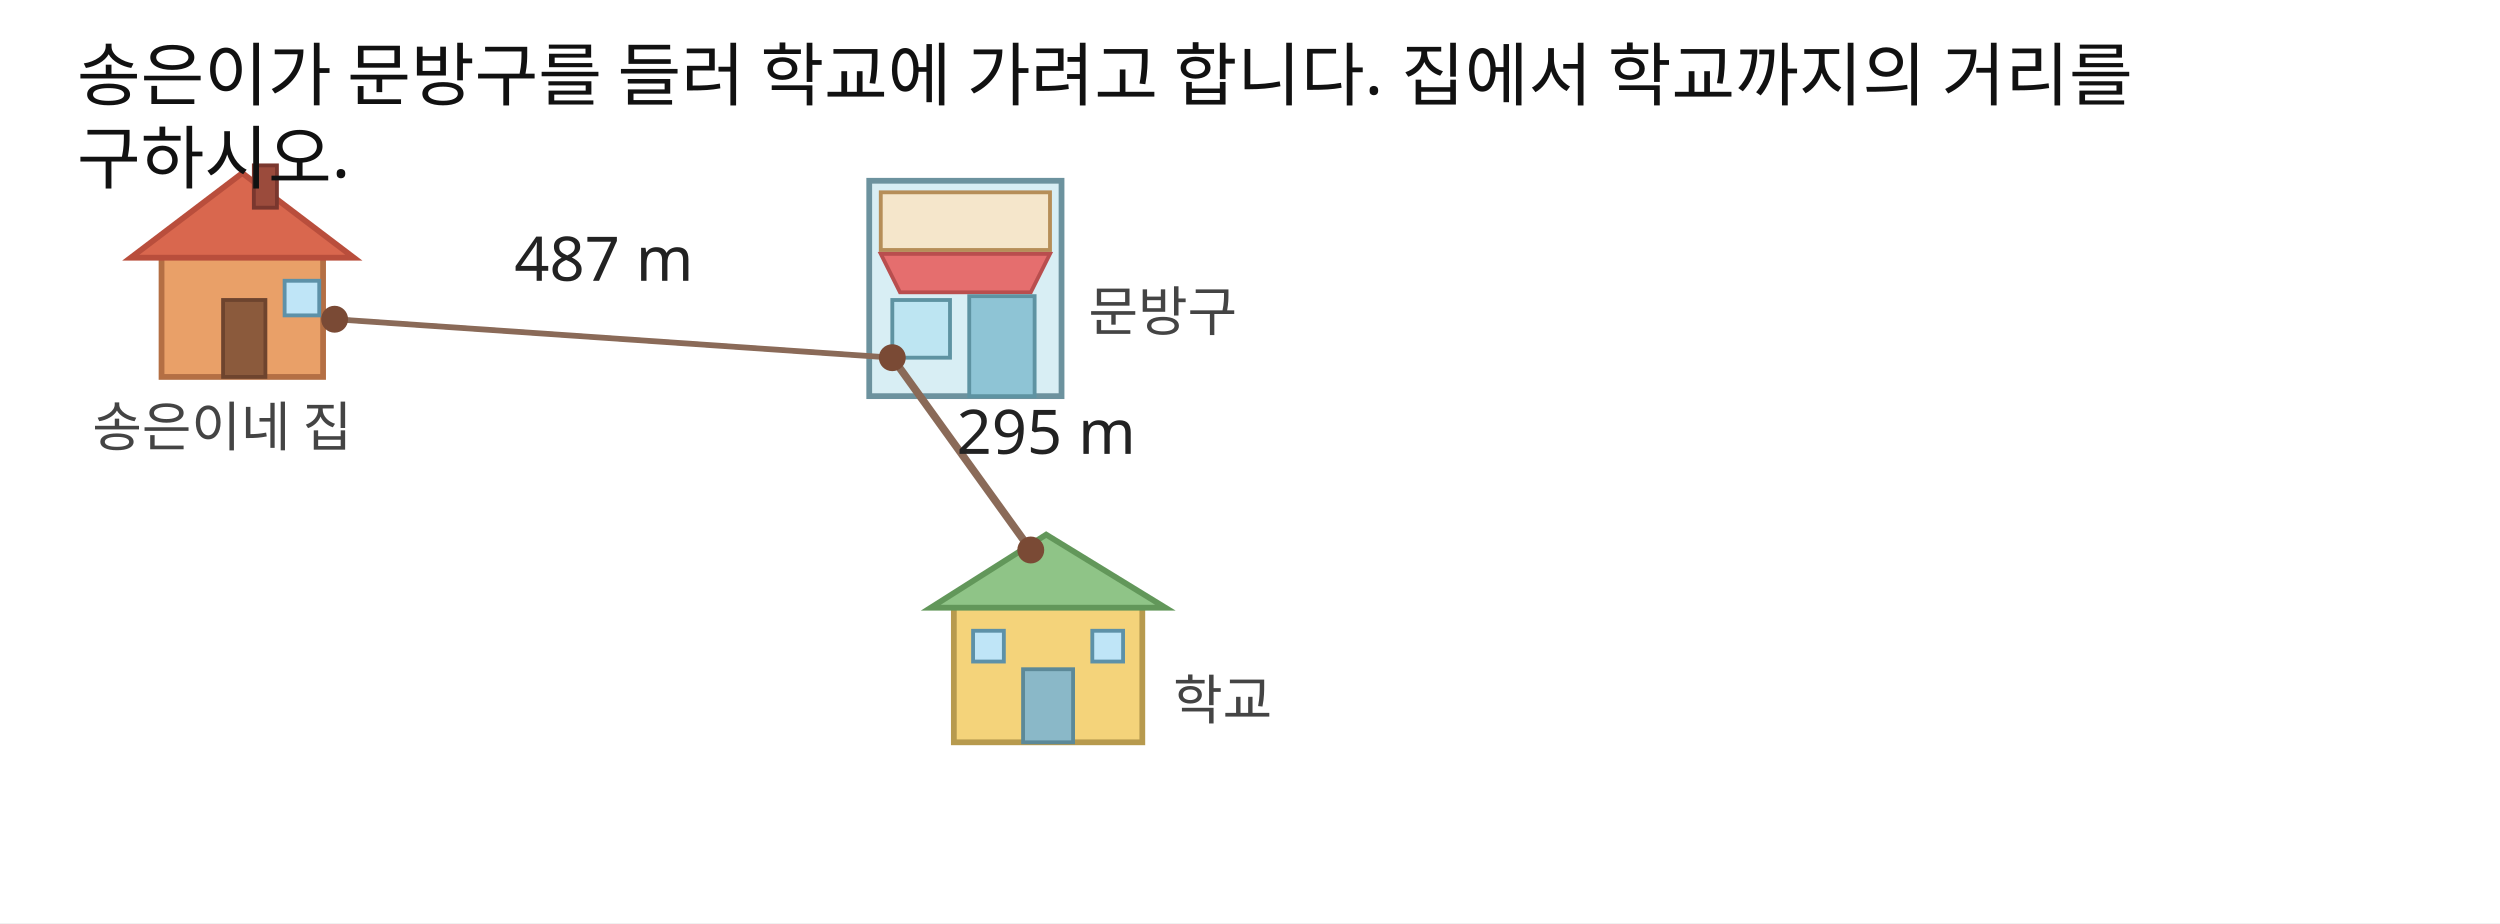
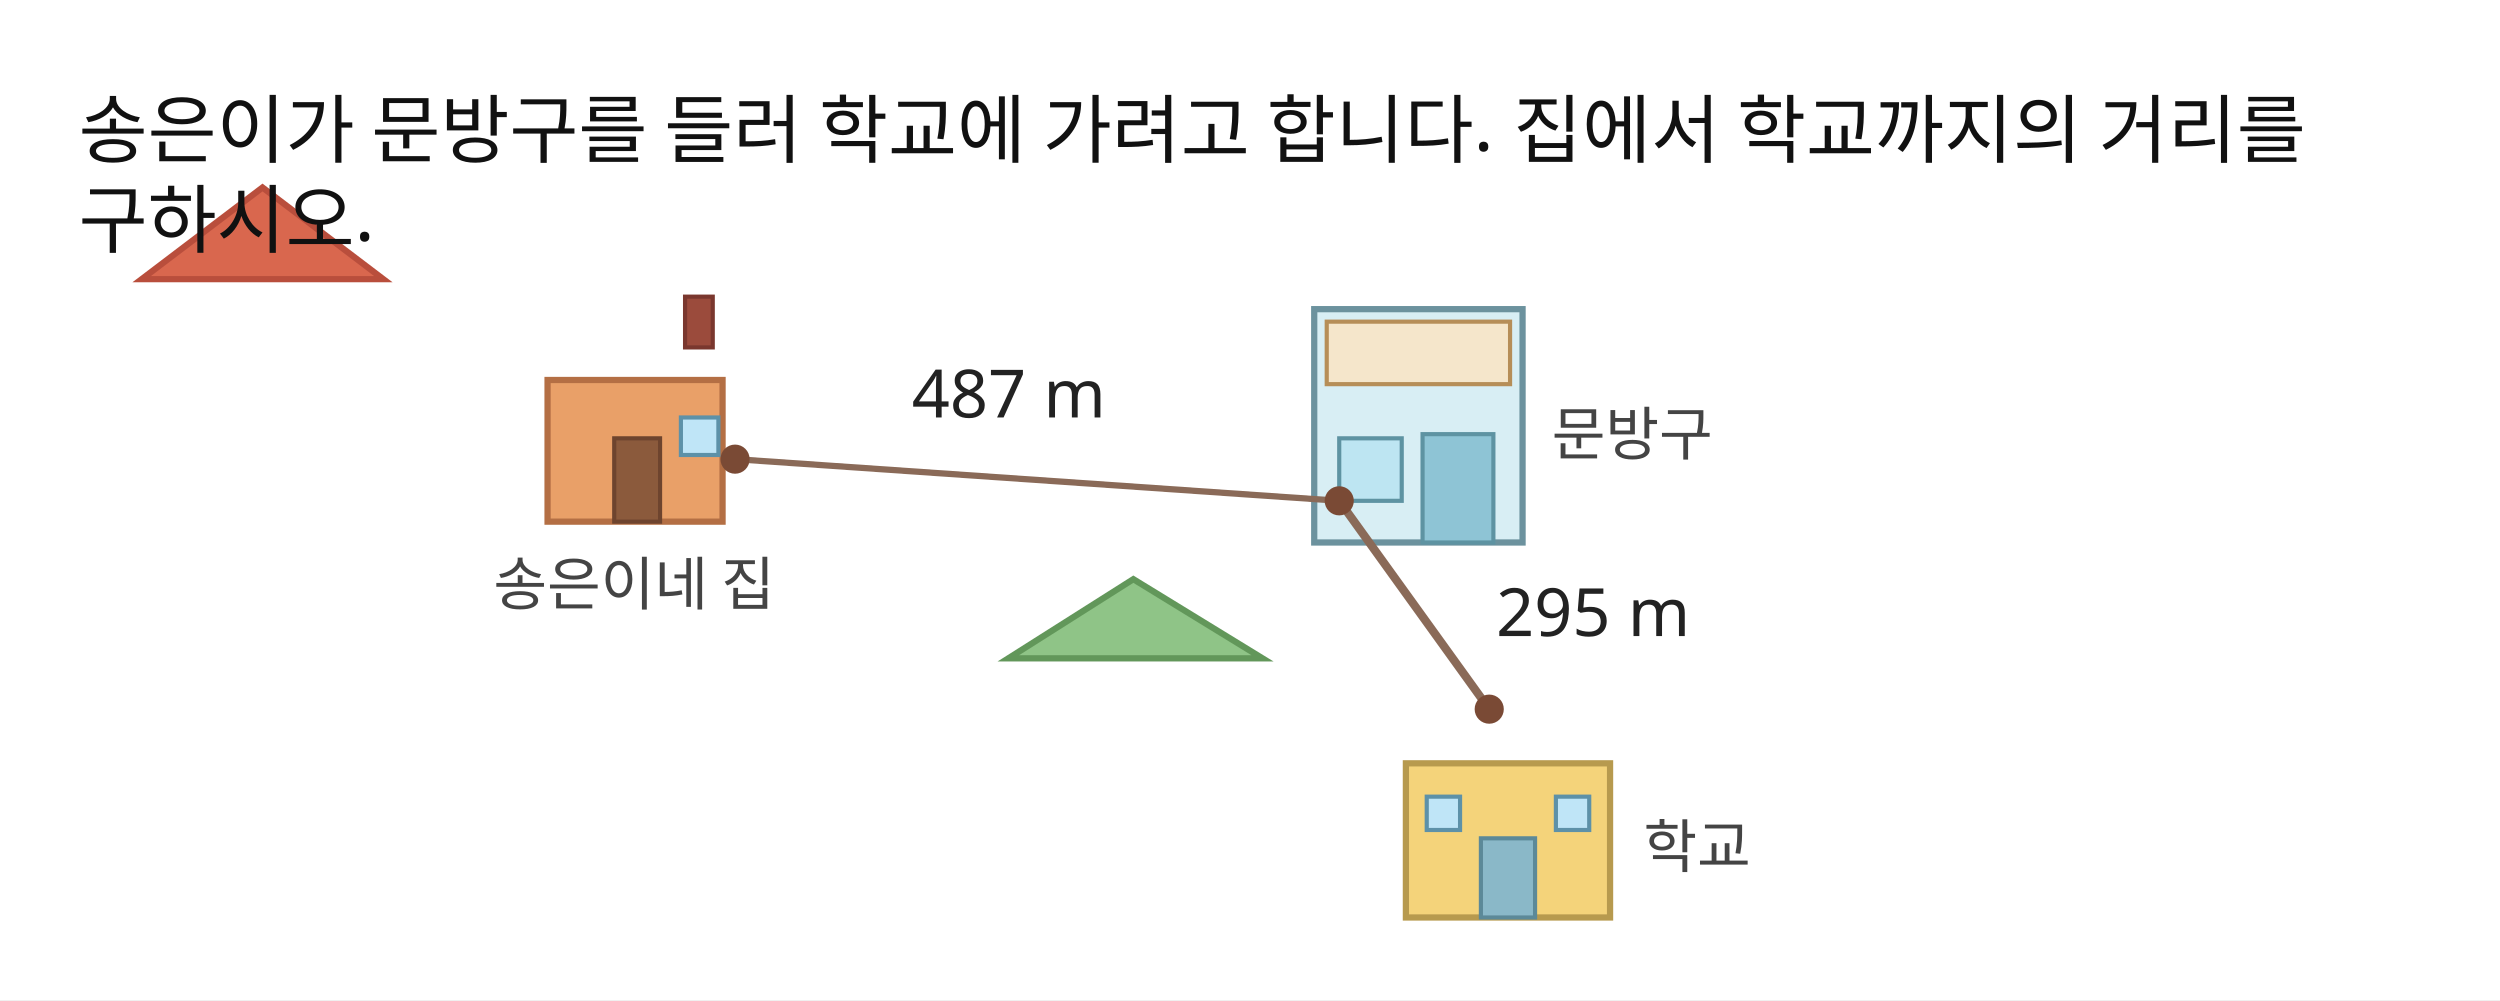
- <svg xmlns="http://www.w3.org/2000/svg" width="650" height="240" viewBox="0 0 650 240">
-   <rect x="0" y="0" width="650" height="240" fill="#FFFFFF" />
-   <rect id="slot.house_body.rect" x="42" y="64" width="42" height="34" fill="#E9A068" stroke="#B46F44" stroke-width="1.5" />
+ <svg xmlns="http://www.w3.org/2000/svg" width="600" height="240" viewBox="0 0 600 240">
+   <rect x="0" y="0" width="600" height="240" fill="#FFFFFF" />
+   <rect id="slot.house_body.rect" x="131.414" y="91.197" width="42" height="34" fill="#E9A068" stroke="#B46F44" stroke-width="1.5" />
  <polygon id="slot.house_roof.polygon" points="34,67 63,45 92,67" stroke="#B94E3C" stroke-width="1.5" fill="#D9674E" />
-   <rect id="slot.house_door.rect" x="58" y="78" width="11" height="20" fill="#8B5A3C" stroke="#6E442E" stroke-width="1" />
-   <rect id="slot.house_window.rect" x="74" y="73" width="9" height="9" fill="#BFE5F7" stroke="#5D91A8" stroke-width="1" />
-   <rect id="slot.house_chimney.rect" x="66" y="43" width="6" height="11" fill="#9B4B3C" stroke="#7A372E" stroke-width="1" />
-   <rect id="slot.store_body.rect" x="226" y="47" width="50" height="56" fill="#D8EEF4" stroke="#6C929E" stroke-width="1.5" />
-   <rect id="slot.store_sign.rect" x="229" y="50" width="44" height="15" fill="#F5E6CB" stroke="#B68E58" stroke-width="1" />
-   <polygon id="slot.store_awning.polygon" points="229,66 273,66 268,76 234,76" stroke="#B94E4E" stroke-width="1" fill="#E56E6E" />
-   <rect id="slot.store_door.rect" x="252" y="77" width="17" height="26" fill="#8EC4D5" stroke="#5E93A2" stroke-width="1" />
-   <rect id="slot.store_window.rect" x="232" y="78" width="15" height="15" fill="#BDE5F2" stroke="#5E93A2" stroke-width="1" />
-   <rect id="slot.school_body.rect" x="248" y="156" width="49" height="37" fill="#F4D37A" stroke="#B79A4E" stroke-width="1.5" />
+   <rect id="slot.house_door.rect" x="147.414" y="105.197" width="11" height="20" fill="#8B5A3C" stroke="#6E442E" stroke-width="1" />
+   <rect id="slot.house_window.rect" x="163.414" y="100.197" width="9" height="9" fill="#BFE5F7" stroke="#5D91A8" stroke-width="1" />
+   <rect id="slot.house_chimney.rect" x="164.414" y="71.197" width="6.645" height="12.183" fill="#9B4B3C" stroke="#7A372E" stroke-width="1" />
+   <rect id="slot.store_body.rect" x="315.414" y="74.197" width="50" height="56" fill="#D8EEF4" stroke="#6C929E" stroke-width="1.5" />
+   <rect id="slot.store_sign.rect" x="318.414" y="77.197" width="44" height="15" fill="#F5E6CB" stroke="#B68E58" stroke-width="1" />
+   <rect id="slot.store_door.rect" x="341.414" y="104.197" width="17" height="26" fill="#8EC4D5" stroke="#5E93A2" stroke-width="1" />
+   <rect id="slot.store_window.rect" x="321.414" y="105.197" width="15" height="15" fill="#BDE5F2" stroke="#5E93A2" stroke-width="1" />
+   <rect id="slot.school_body.rect" x="337.414" y="183.197" width="49" height="37" fill="#F4D37A" stroke="#B79A4E" stroke-width="1.5" />
  <polygon id="slot.school_roof.polygon" points="242,158 272,139 303,158" stroke="#62975A" stroke-width="1.5" fill="#8FC487" />
-   <rect id="slot.school_door.rect" x="266" y="174" width="13" height="19" fill="#8AB8C8" stroke="#5C8998" stroke-width="1" />
-   <rect id="slot.school_window_1.rect" x="253" y="164" width="8" height="8" fill="#BFE5F7" stroke="#5D91A8" stroke-width="1" />
-   <rect id="slot.school_window_2.rect" x="284" y="164" width="8" height="8" fill="#BFE5F7" stroke="#5D91A8" stroke-width="1" />
-   <line id="slot.route_home_store.line" x1="87" y1="83" x2="232" y2="93" stroke="#8A6A58" stroke-width="1.5" />
-   <line id="slot.route_store_school.line" x1="232" y1="93" x2="268" y2="143" stroke="#8A6A58" stroke-width="2" />
-   <circle id="slot.point_home.circle" cx="87" cy="83" r="3" stroke="#7A4A35" stroke-width="1" fill="#7A4A35" />
-   <circle id="slot.point_store.circle" cx="232" cy="93" r="3" stroke="#7A4A35" stroke-width="1" fill="#7A4A35" />
-   <circle id="slot.point_school.circle" cx="268" cy="143" r="3" stroke="#7A4A35" stroke-width="1" fill="#7A4A35" />
-   <text id="slot.instruction.text" x="20" y="26" fill="#111111" font-family="Noto Sans KR, sans-serif" font-size="18" max_width="610" data-slot-kind="text_box" data-box-x="20" data-box-y="8" data-box-width="610" data-box-height="52" data-line-height="1.2" data-semantic-role="instruction" text-anchor="start" data-raw-text="송은이가 문방구를 들러 학교에 가려고 합니다. 집에서 학교까지의 거리를 구하시오.">
-     <tspan x="20" y="26">송은이가 문방구를 들러 학교에 가려고 합니다. 집에서 학교까지의 거리를</tspan>
-     <tspan x="20" y="47.6">구하시오.</tspan>
+   <rect id="slot.school_door.rect" x="355.414" y="201.197" width="13" height="19" fill="#8AB8C8" stroke="#5C8998" stroke-width="1" />
+   <rect id="slot.school_window_1.rect" x="342.414" y="191.197" width="8" height="8" fill="#BFE5F7" stroke="#5D91A8" stroke-width="1" />
+   <rect id="slot.school_window_2.rect" x="373.414" y="191.197" width="8" height="8" fill="#BFE5F7" stroke="#5D91A8" stroke-width="1" />
+   <line id="slot.route_home_store.line" x1="176.414" y1="110.197" x2="321.414" y2="120.197" stroke="#8A6A58" stroke-width="1.5" />
+   <line id="slot.route_store_school.line" x1="321.414" y1="120.197" x2="357.414" y2="170.197" stroke="#8A6A58" stroke-width="2" />
+   <circle id="slot.point_home.circle" cx="176.414" cy="110.197" r="3" stroke="#7A4A35" stroke-width="1" fill="#7A4A35" />
+   <circle id="slot.point_store.circle" cx="321.414" cy="120.197" r="3" stroke="#7A4A35" stroke-width="1" fill="#7A4A35" />
+   <circle id="slot.point_school.circle" cx="357.414" cy="170.197" r="3" stroke="#7A4A35" stroke-width="1" fill="#7A4A35" />
+   <text id="slot.instruction.text" x="18.863" y="37.663" fill="#111111" font-family="Noto Sans KR, sans-serif" font-size="18" max_width="578.421" data-slot-kind="text_box" data-box-x="18.863" data-box-y="19.663" data-box-width="578.421" data-box-height="52" data-line-height="1.2" data-semantic-role="instruction" text-anchor="start" data-raw-text="송은이가 문방구를 들러 학교에 가려고 합니다. 집에서 학교까지의 거리를 구하시오.">
+     <tspan x="18.863" y="37.663">송은이가 문방구를 들러 학교에 가려고 합니다. 집에서 학교까지의 거리를</tspan>
+     <tspan x="18.863" y="59.263">구하시오.</tspan>
  </text>
-   <text id="slot.house_label.text" x="24" y="116" fill="#444444" font-family="Noto Sans KR, sans-serif" font-size="14" text-anchor="start">송은이네 집</text>
-   <text id="slot.store_label.text" x="283" y="86" fill="#444444" font-family="Noto Sans KR, sans-serif" font-size="14" text-anchor="start">문방구</text>
-   <text id="slot.school_label.text" x="305" y="187" fill="#444444" font-family="Noto Sans KR, sans-serif" font-size="14" text-anchor="start">학교</text>
-   <text id="slot.distance_487.text" x="157" y="73" fill="#222222" font-family="Noto Sans KR, sans-serif" font-size="16" text-anchor="middle">487 m</text>
-   <text id="slot.distance_295.text" x="272" y="118" fill="#222222" font-family="Noto Sans KR, sans-serif" font-size="16" text-anchor="middle">295 m</text>
+   <text id="slot.house_label.text" x="118.414" y="145.197" fill="#444444" font-family="Noto Sans KR, sans-serif" font-size="14" text-anchor="start">송은이네 집</text>
+   <text id="slot.store_label.text" x="372.414" y="109.197" fill="#444444" font-family="Noto Sans KR, sans-serif" font-size="14" text-anchor="start">문방구</text>
+   <text id="slot.school_label.text" x="394.414" y="208.197" fill="#444444" font-family="Noto Sans KR, sans-serif" font-size="14" text-anchor="start">학교</text>
+   <text id="slot.distance_487.text" x="242.108" y="100.197" fill="#222222" font-family="Noto Sans KR, sans-serif" font-size="16" text-anchor="middle">487 m</text>
+   <text id="slot.distance_295.text" x="382.356" y="152.653" fill="#222222" font-family="Noto Sans KR, sans-serif" font-size="16" text-anchor="middle">295 m</text>
</svg>
